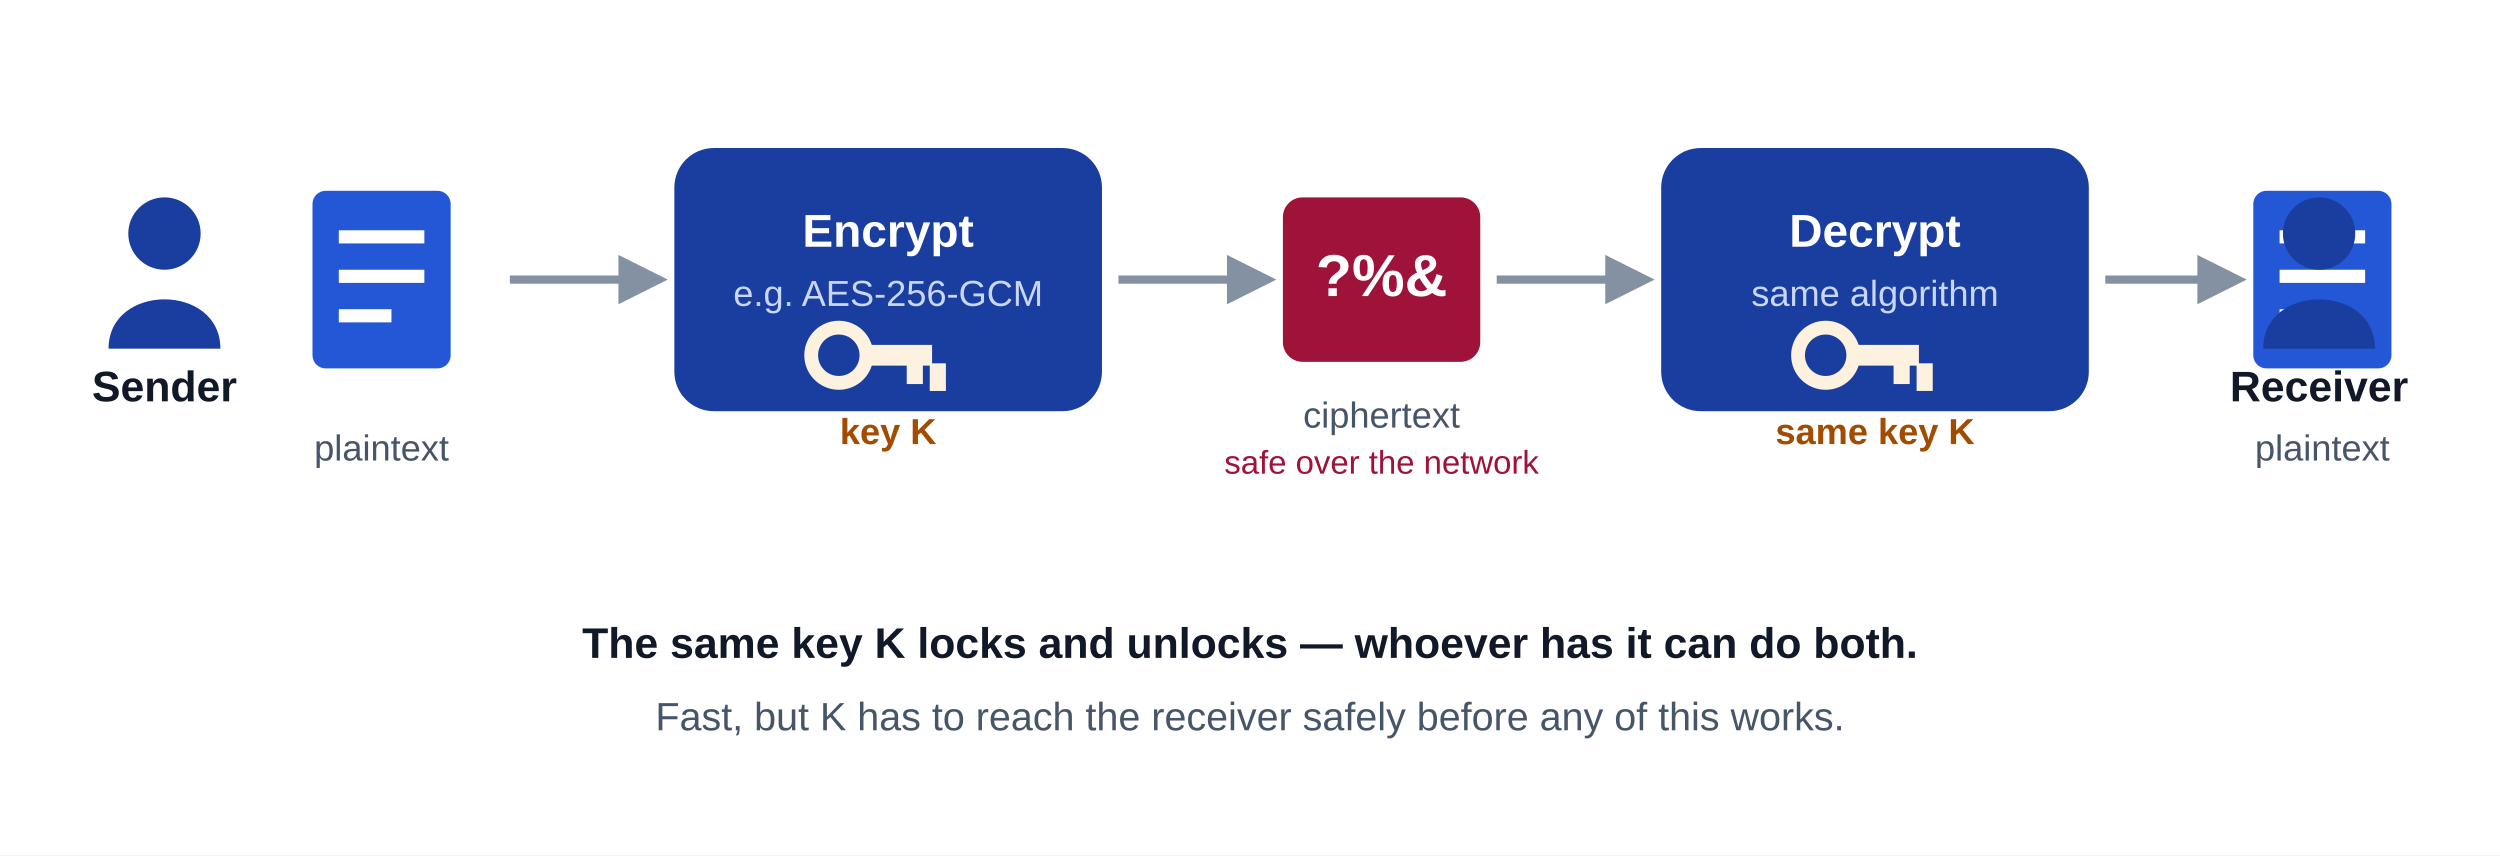
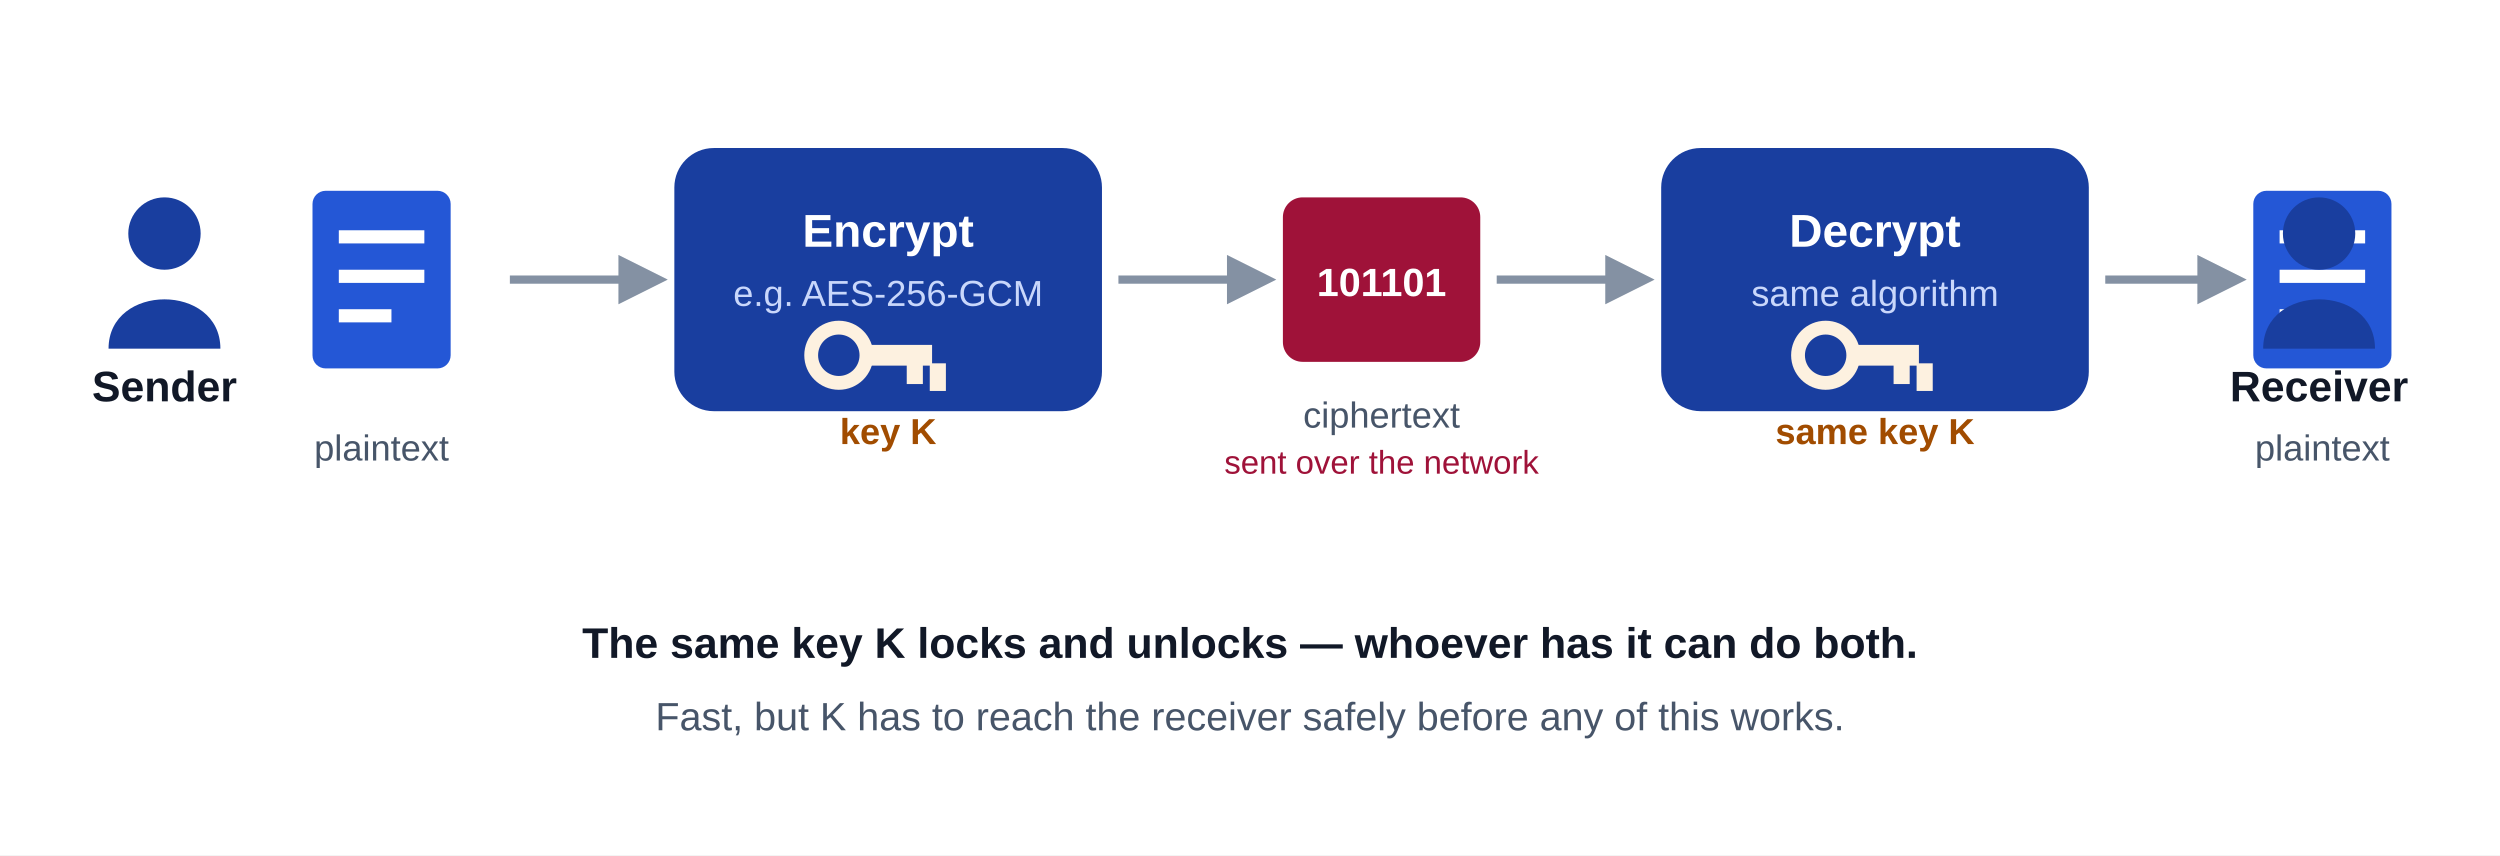
<svg xmlns="http://www.w3.org/2000/svg" viewBox="0 0 760 260" font-family="-apple-system,'Segoe UI',Arial,sans-serif">
  <rect x="0" y="0" width="760" height="260" fill="#ffffff" />
  <defs>
    <g id="person">
      <circle cx="0" cy="-9" r="11" />
      <path d="M-17 26 C-17 6 17 6 17 26 Z" />
    </g>
    <g id="key-icon">
      <circle cx="0" cy="0" r="12" fill="none" stroke-width="6" />
      <rect x="10" y="-4" width="30" height="8" />
      <rect x="30" y="4" width="6" height="8" />
      <rect x="40" y="4" width="6" height="11" />
    </g>
    <g id="doc">
      <rect x="0" y="0" width="42" height="54" rx="4" />
      <line x1="8" y1="14" x2="34" y2="14" stroke="#ffffff" stroke-width="4" />
      <line x1="8" y1="26" x2="34" y2="26" stroke="#ffffff" stroke-width="4" />
      <line x1="8" y1="38" x2="24" y2="38" stroke="#ffffff" stroke-width="4" />
    </g>
  </defs>
  <g fill="#193e9f">
    <use href="#person" transform="translate(50,80)" />
  </g>
  <text x="50" y="122" font-size="13" font-weight="700" fill="#111827" text-anchor="middle">Sender</text>
  <g fill="#2457d6">
    <use href="#doc" transform="translate(95,58)" />
  </g>
  <text x="116" y="140" font-size="11" fill="#475569" text-anchor="middle">plaintext</text>
  <path d="M155 85 L200 85" stroke="#8491a3" stroke-width="2.5" fill="none" marker-end="url(#arrow1)" />
  <rect x="205" y="45" width="130" height="80" rx="12" fill="#193e9f" />
  <text x="270" y="75" font-size="14" font-weight="700" fill="#ffffff" text-anchor="middle">Encrypt</text>
  <text x="270" y="93" font-size="11" fill="#c9d7fb" text-anchor="middle">e.g. AES-256-GCM</text>
  <g fill="#fdf1e0" stroke="#fdf1e0">
    <use href="#key-icon" transform="translate(255,108) scale(0.7)" />
  </g>
  <text x="270" y="135" font-size="11" font-weight="700" fill="#a14c00" text-anchor="middle">key K</text>
  <path d="M340 85 L385 85" stroke="#8491a3" stroke-width="2.5" fill="none" marker-end="url(#arrow1)" />
  <g fill="#9f1239">
    <rect x="390" y="60" width="60" height="50" rx="6" />
  </g>
-   <text x="420" y="90" font-size="18" font-weight="700" fill="#ffffff" text-anchor="middle">?%&amp;</text>
+   <text x="420" y="90" font-size="12" font-weight="700" fill="#ffffff" text-anchor="middle">101101</text>
  <text x="420" y="130" font-size="11" fill="#475569" text-anchor="middle">ciphertext</text>
-   <text x="420" y="144" font-size="10" fill="#9f1239" text-anchor="middle">safe over the network</text>
+   <text x="420" y="144" font-size="10" fill="#9f1239" text-anchor="middle">sent over the network</text>
  <path d="M455 85 L500 85" stroke="#8491a3" stroke-width="2.5" fill="none" marker-end="url(#arrow1)" />
  <rect x="505" y="45" width="130" height="80" rx="12" fill="#193e9f" />
  <text x="570" y="75" font-size="14" font-weight="700" fill="#ffffff" text-anchor="middle">Decrypt</text>
  <text x="570" y="93" font-size="11" fill="#c9d7fb" text-anchor="middle">same algorithm</text>
  <g fill="#fdf1e0" stroke="#fdf1e0">
    <use href="#key-icon" transform="translate(555,108) scale(0.7)" />
  </g>
  <text x="570" y="135" font-size="11" font-weight="700" fill="#a14c00" text-anchor="middle">same key K</text>
  <path d="M640 85 L680 85" stroke="#8491a3" stroke-width="2.5" fill="none" marker-end="url(#arrow1)" />
  <g fill="#2457d6">
    <use href="#doc" transform="translate(685,58)" />
  </g>
  <text x="706" y="140" font-size="11" fill="#475569" text-anchor="middle">plaintext</text>
  <g fill="#193e9f">
    <use href="#person" transform="translate(705,80)" />
  </g>
  <text x="705" y="122" font-size="13" font-weight="700" fill="#111827" text-anchor="middle">Receiver</text>
  <defs>
    <marker id="arrow1" viewBox="0 0 10 10" refX="8" refY="5" markerWidth="6" markerHeight="6" orient="auto-start-reverse">
      <path d="M0 0 L10 5 L0 10 z" fill="#8491a3" />
    </marker>
  </defs>
  <text x="380" y="200" font-size="13" fill="#111827" text-anchor="middle" font-weight="600">The same key K locks and unlocks — whoever has it can do both.</text>
  <text x="380" y="222" font-size="12" fill="#475569" text-anchor="middle">Fast, but K has to reach the receiver safely before any of this works.</text>
</svg>
